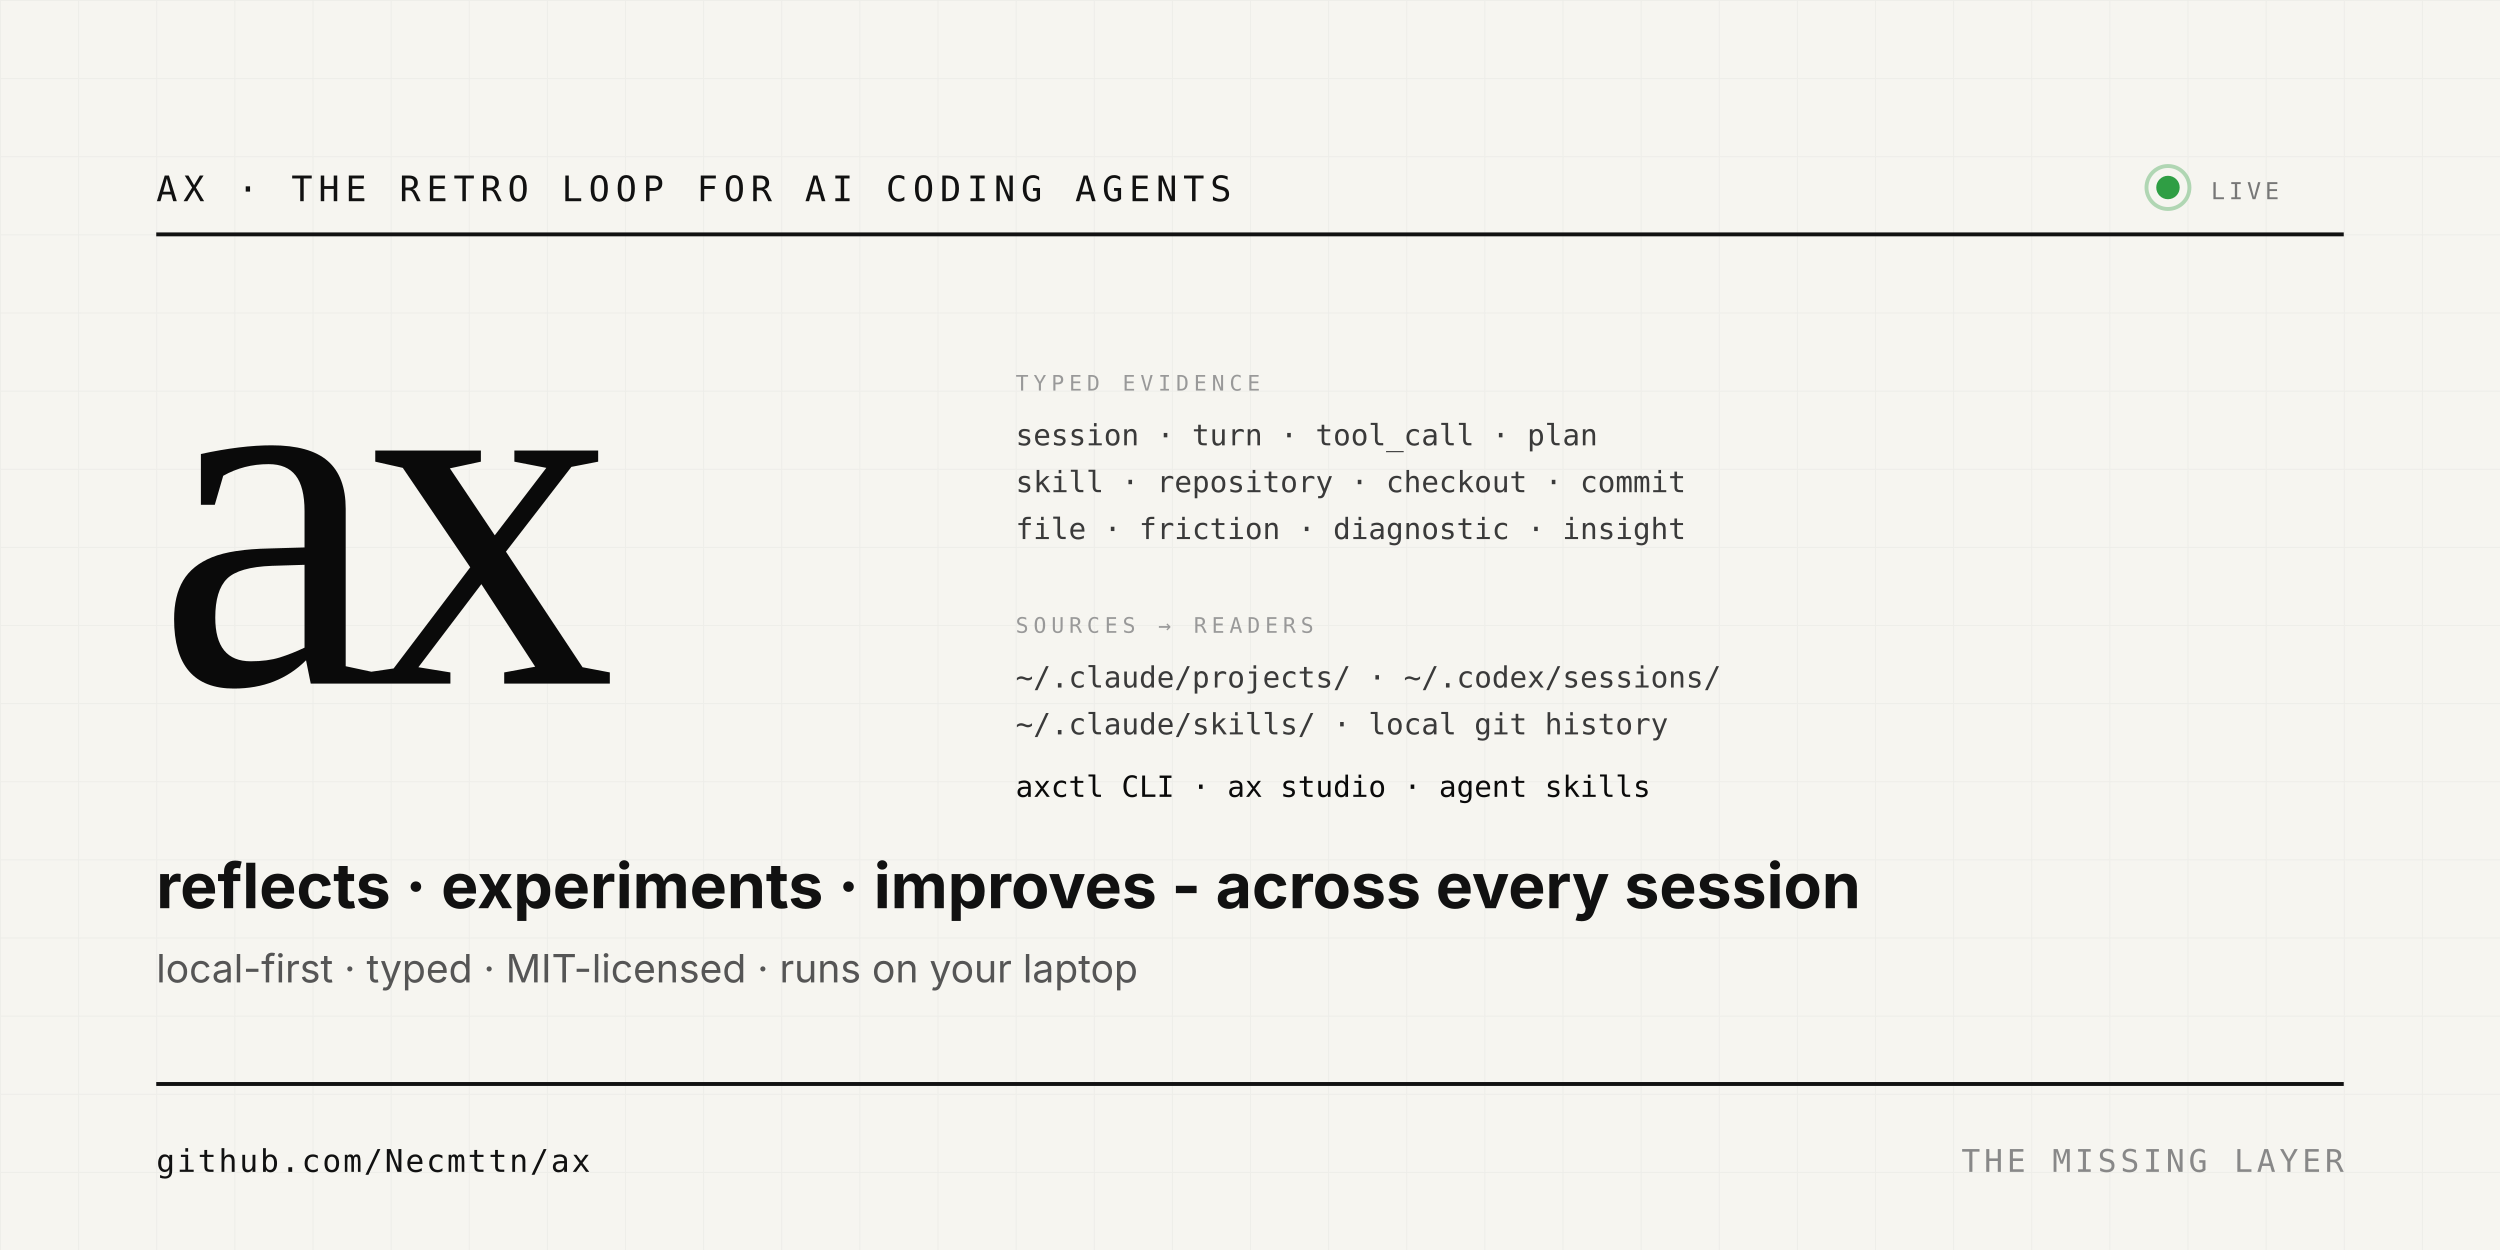
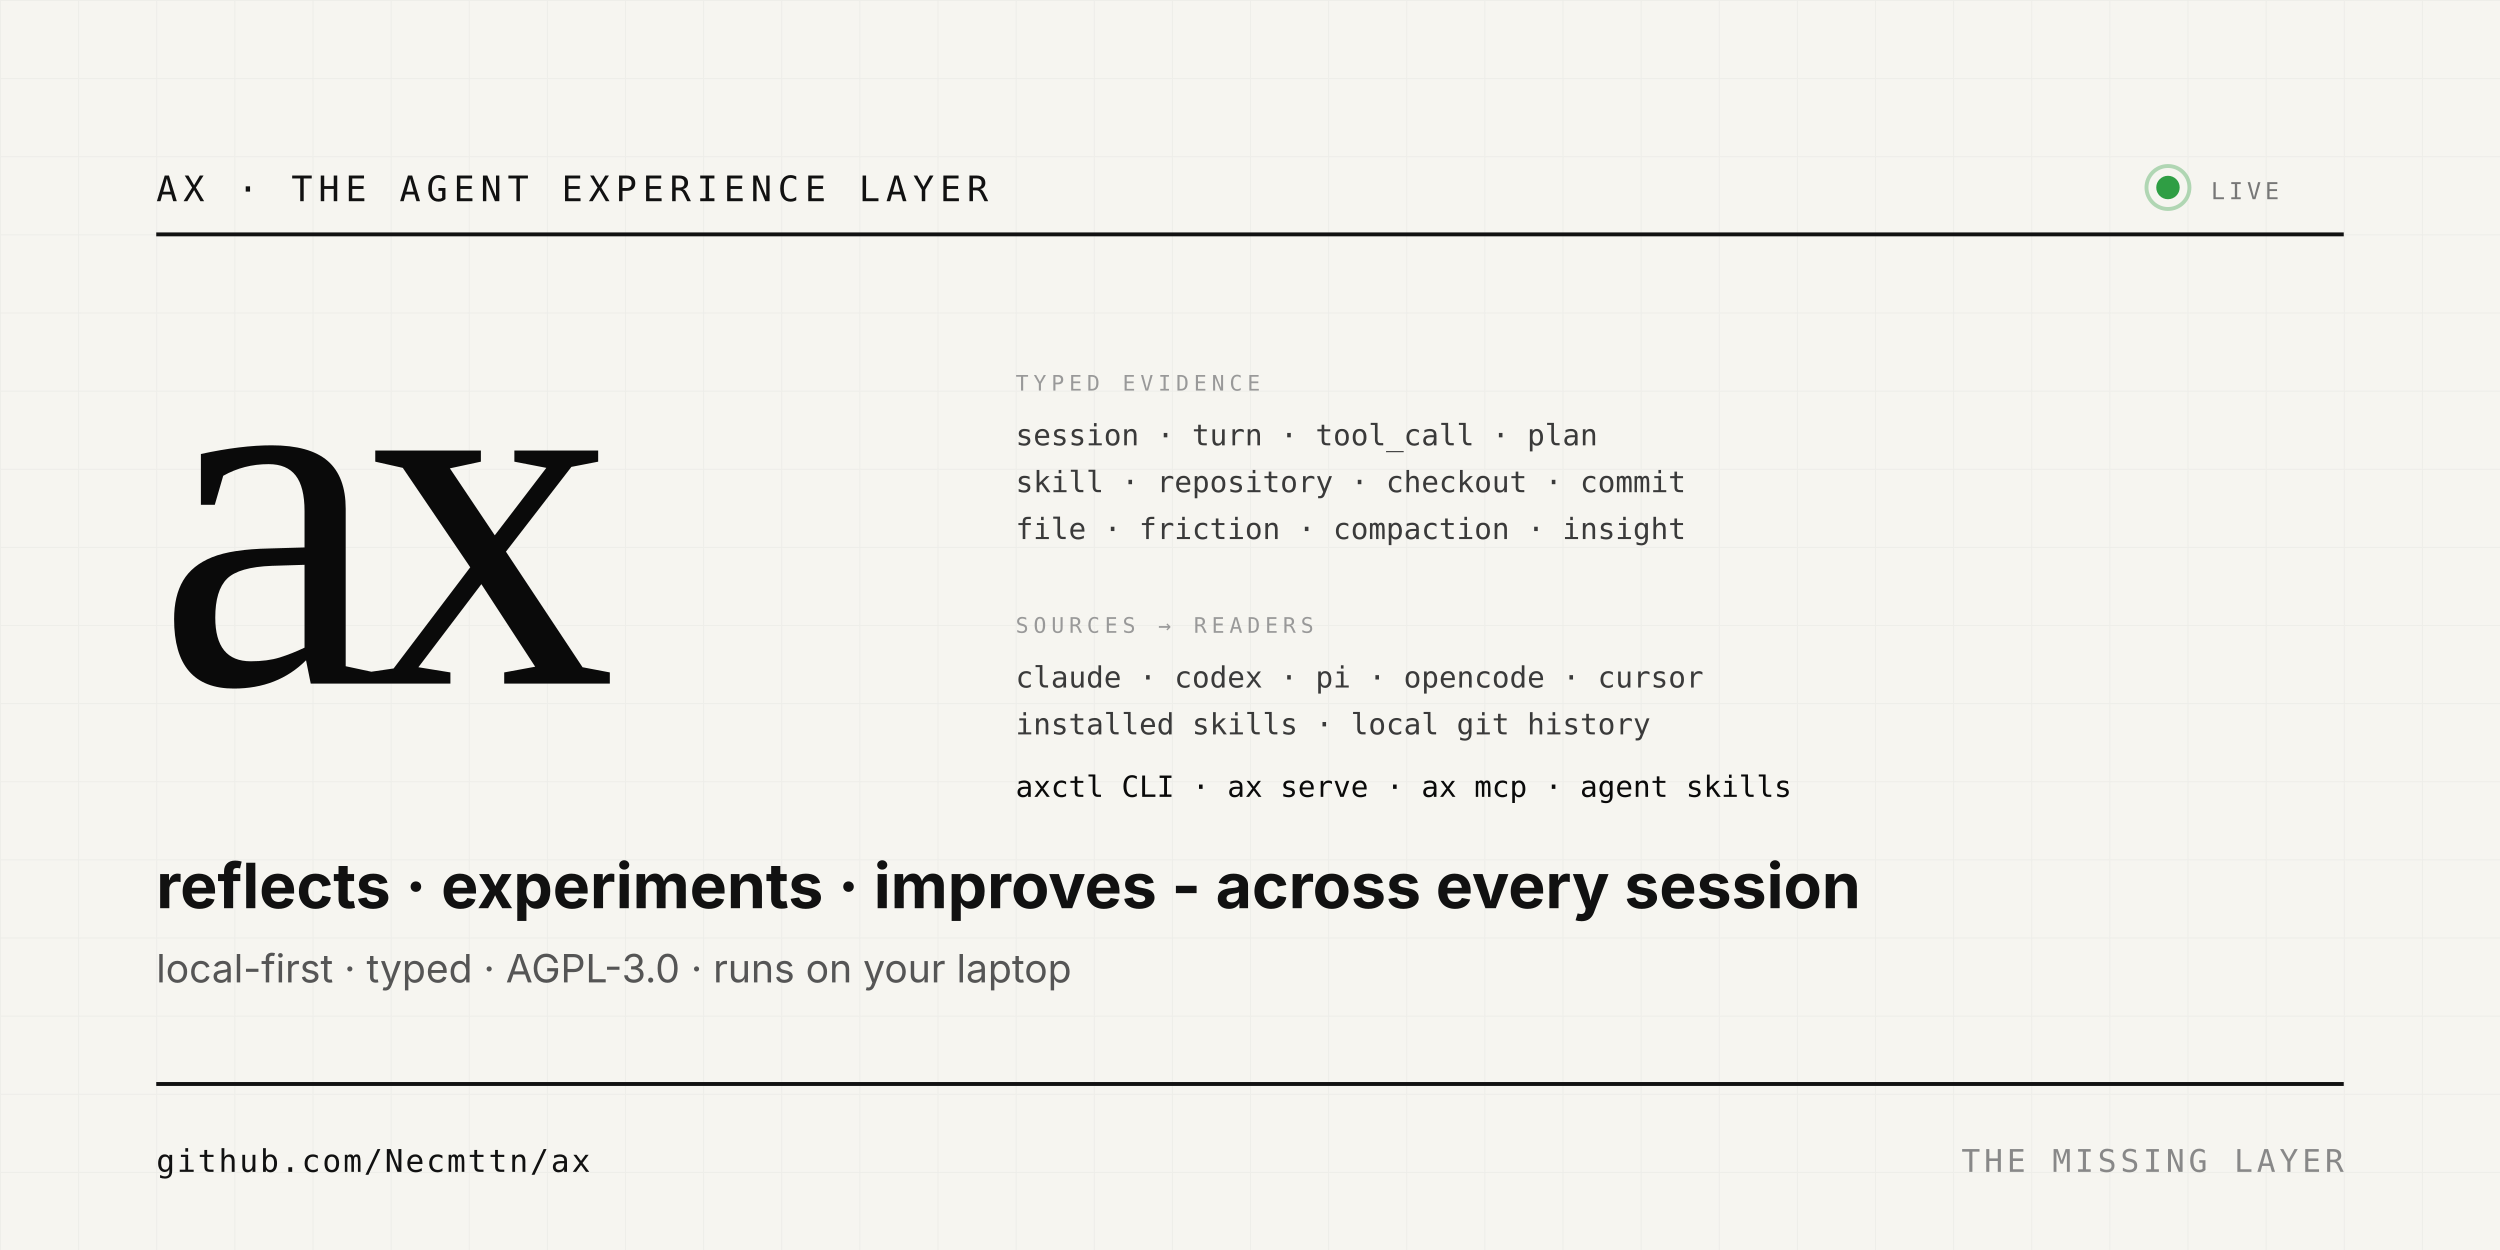
<svg xmlns="http://www.w3.org/2000/svg" viewBox="0 0 1280 640" width="1280" height="640" font-family="ui-sans-serif, system-ui, -apple-system, BlinkMacSystemFont, 'Helvetica Neue', sans-serif">
  <defs>
    <pattern id="grid" width="40" height="40" patternUnits="userSpaceOnUse">
      <path d="M 40 0 L 0 0 0 40" fill="none" stroke="#e6e6e2" stroke-width="1" />
    </pattern>
  </defs>
  <rect width="1280" height="640" fill="#f6f5f0" />
  <rect width="1280" height="640" fill="url(#grid)" opacity="0.5" />
  <line x1="80" y1="120" x2="1200" y2="120" stroke="#111" stroke-width="2" />
  <text x="80" y="103" font-family="ui-monospace, SFMono-Regular, Menlo, monospace" font-size="18" letter-spacing="3" fill="#111" font-weight="500">
-     AX · THE RETRO LOOP FOR AI CODING AGENTS
+     AX · THE AGENT EXPERIENCE LAYER
  </text>
  <g transform="translate(1110 96)">
    <circle r="6" fill="#2f9e44" />
    <circle r="11" fill="none" stroke="#2f9e44" stroke-opacity="0.35" stroke-width="2" />
    <text x="22" y="6" font-family="ui-monospace, SFMono-Regular, Menlo, monospace" font-size="12" letter-spacing="2" fill="#777">LIVE</text>
  </g>
  <text x="80" y="350" font-family="Georgia, 'Times New Roman', serif" font-size="260" fill="#0a0a0a" font-weight="400" letter-spacing="-10">ax</text>
  <g transform="translate(520 200)" font-family="ui-monospace, SFMono-Regular, Menlo, monospace" font-size="15" fill="#3a3a3a">
    <text x="0" y="0" font-size="11" letter-spacing="2.5" fill="#999">TYPED EVIDENCE</text>
    <text x="0" y="28">session · turn · tool_call · plan</text>
    <text x="0" y="52">skill · repository · checkout · commit</text>
-     <text x="0" y="76">file · friction · diagnostic · insight</text>
+     <text x="0" y="76">file · friction · compaction · insight</text>
    <text x="0" y="124" font-size="11" letter-spacing="2.5" fill="#999">SOURCES → READERS</text>
-     <text x="0" y="152">~/.claude/projects/ · ~/.codex/sessions/</text>
-     <text x="0" y="176">~/.claude/skills/ · local git history</text>
-     <text x="0" y="208" fill="#0a0a0a">axctl CLI · ax studio · agent skills</text>
+     <text x="0" y="152">claude · codex · pi · opencode · cursor</text>
+     <text x="0" y="176">installed skills · local git history</text>
+     <text x="0" y="208" fill="#0a0a0a">axctl CLI · ax serve · ax mcp · agent skills</text>
  </g>
  <text x="80" y="465" font-family="ui-sans-serif, system-ui, -apple-system, sans-serif" font-size="32" fill="#111" font-weight="700">
    reflects · experiments · improves - across every session
  </text>
  <text x="80" y="503" font-family="ui-sans-serif, system-ui, -apple-system, sans-serif" font-size="20" fill="#555" font-weight="400">
-     local-first · typed · MIT-licensed · runs on your laptop
+     local-first · typed · AGPL-3.0 · runs on your laptop
  </text>
  <line x1="80" y1="555" x2="1200" y2="555" stroke="#111" stroke-width="2" />
  <text x="80" y="600" font-family="ui-monospace, SFMono-Regular, Menlo, monospace" font-size="16" letter-spacing="1" fill="#111">
    github.com/Necmttn/ax
  </text>
  <text x="1200" y="600" text-anchor="end" font-family="ui-monospace, SFMono-Regular, Menlo, monospace" font-size="16" letter-spacing="2" fill="#888">
    THE MISSING LAYER
  </text>
</svg>
